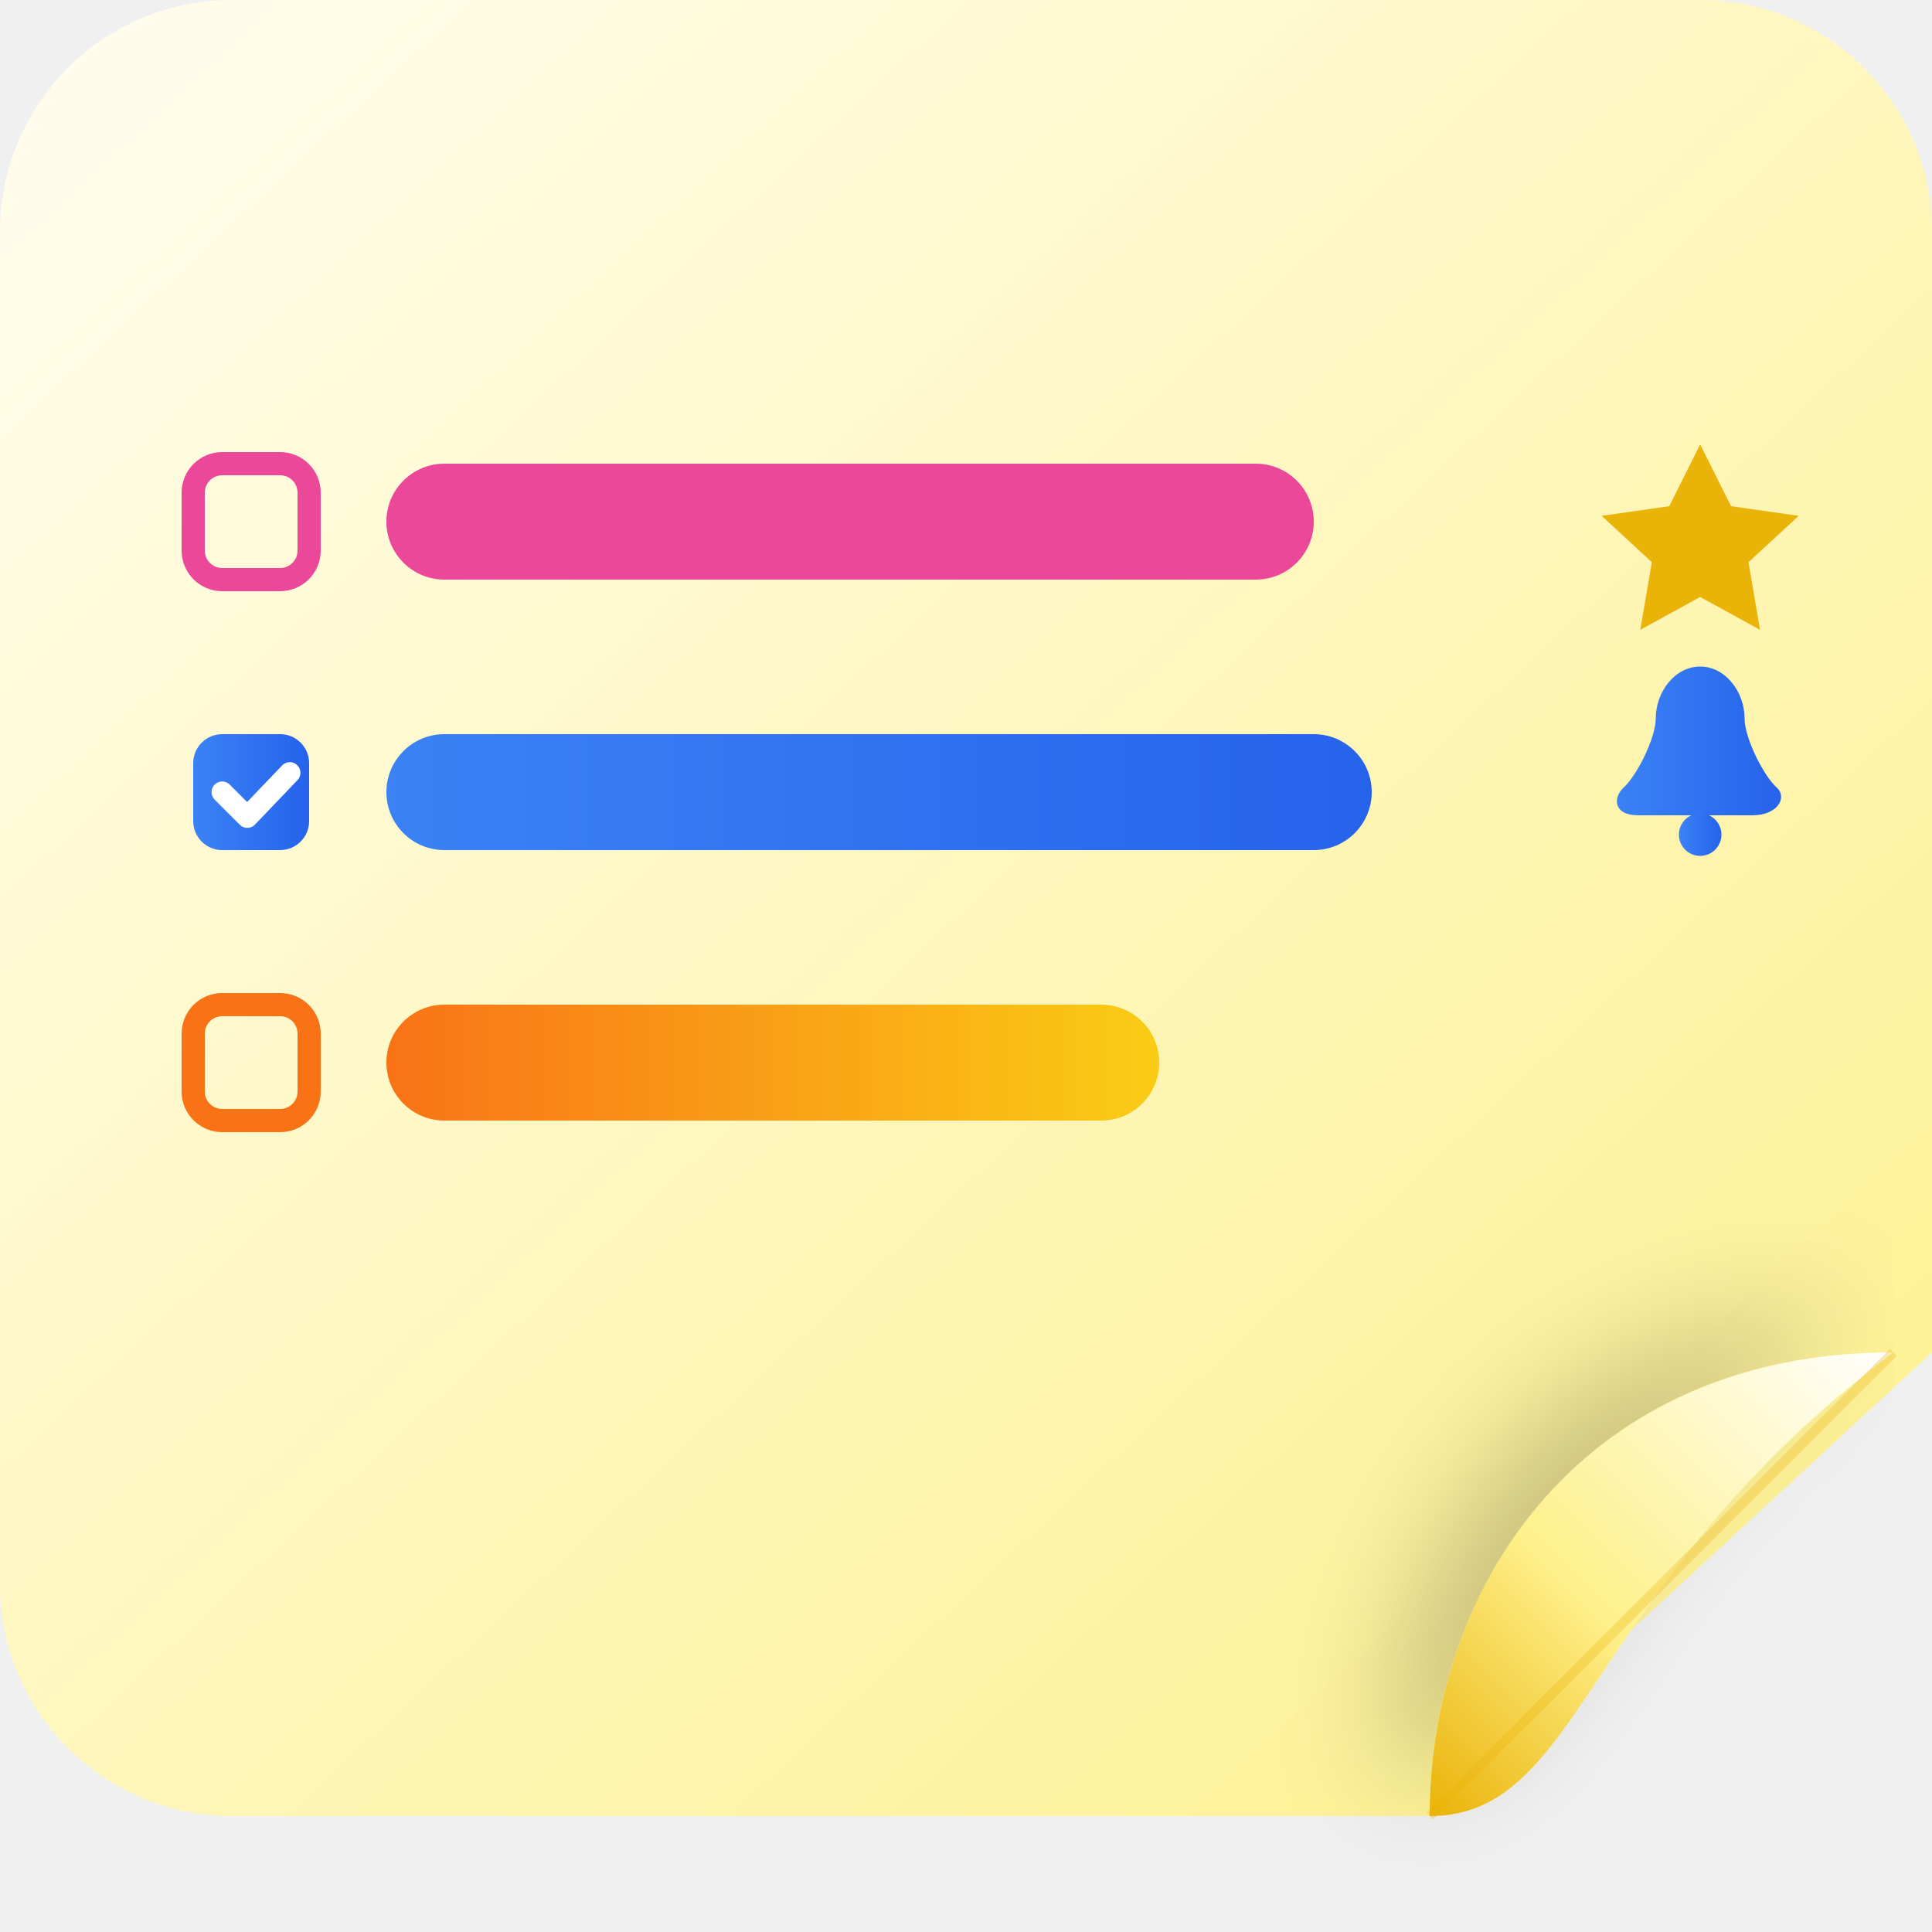
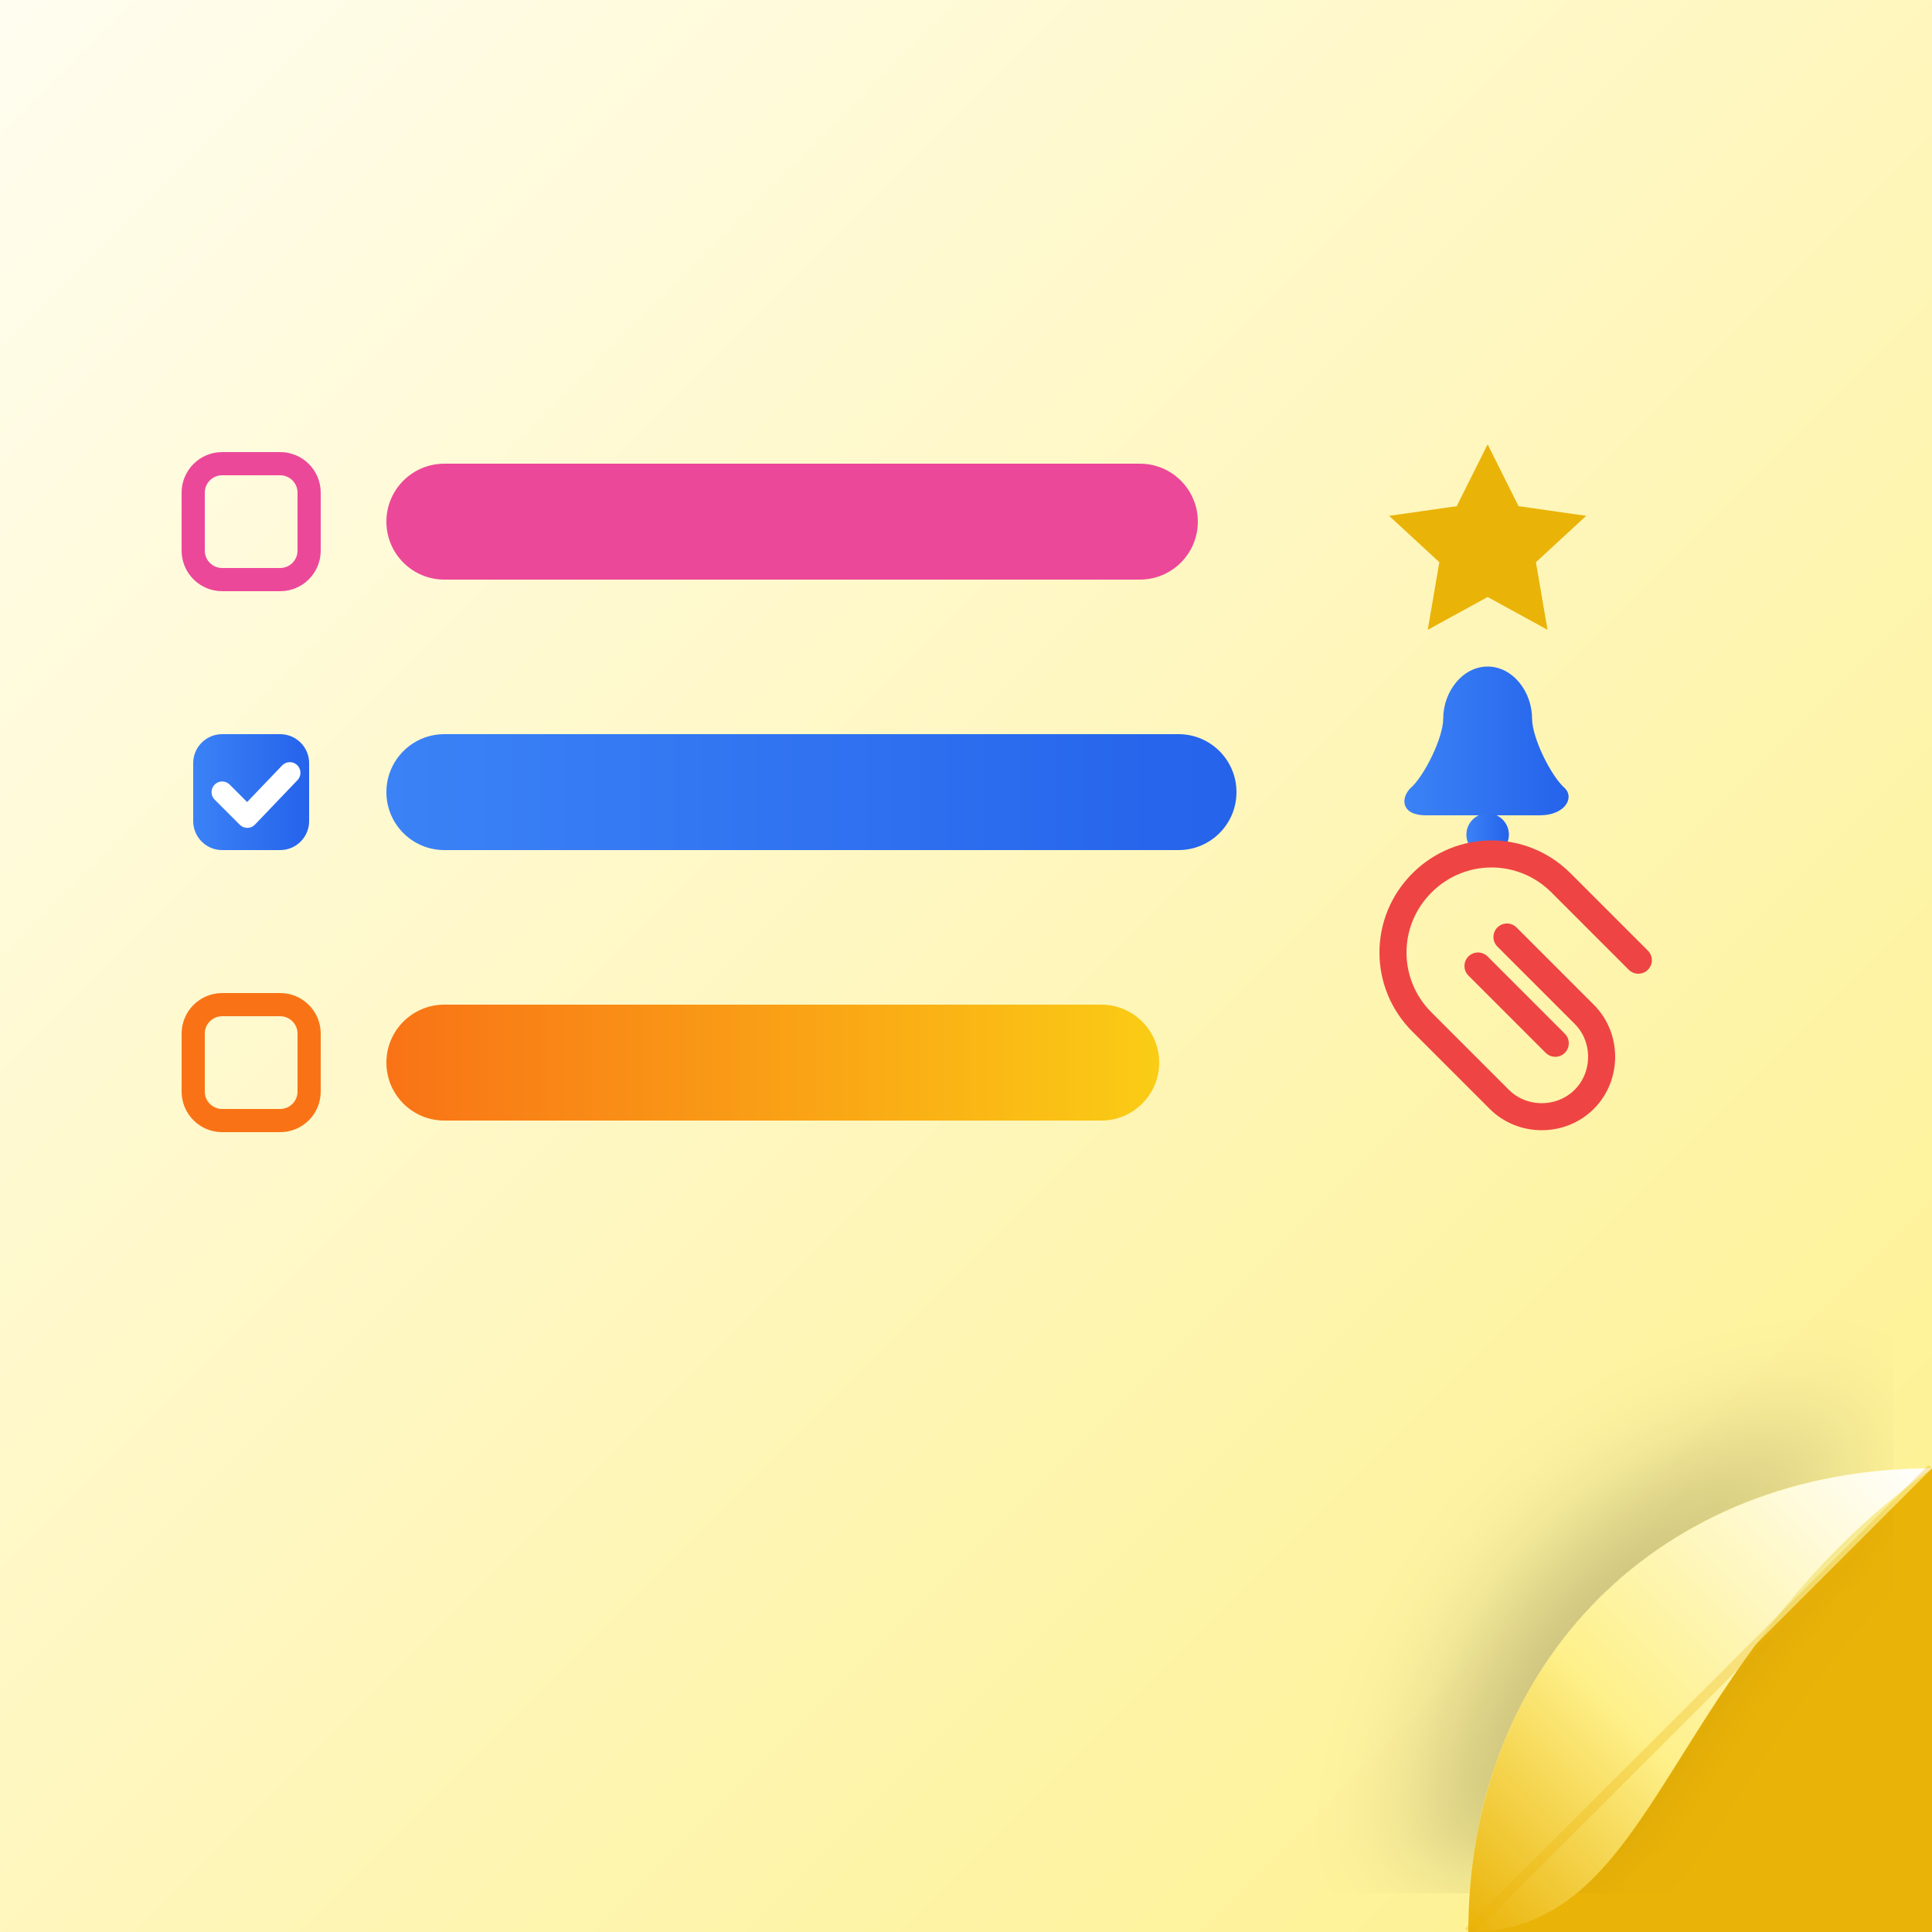
<svg xmlns="http://www.w3.org/2000/svg" viewBox="0 0 100 100" fill="none">
  <defs>
    <linearGradient id="paper-bg" x1="0%" y1="0%" x2="100%" y2="100%">
      <stop offset="0%" stop-color="#FFFDF0" />
      <stop offset="100%" stop-color="#FEF08A" />
    </linearGradient>
    <linearGradient id="curl-bg" x1="0%" y1="100%" x2="100%" y2="0%">
      <stop offset="0%" stop-color="#EAB308" />
      <stop offset="40%" stop-color="#FEF08A" />
      <stop offset="100%" stop-color="#FFFFFF" />
    </linearGradient>
    <linearGradient id="pill-blue" x1="0%" y1="0%" x2="100%" y2="0%">
      <stop offset="0%" stop-color="#3B82F6" />
      <stop offset="100%" stop-color="#2563EB" />
    </linearGradient>
    <linearGradient id="pill-yellow" x1="0%" y1="0%" x2="100%" y2="0%">
      <stop offset="0%" stop-color="#F97316" />
      <stop offset="100%" stop-color="#FACC15" />
    </linearGradient>
-     <filter id="paper-shadow" x="-15%" y="-15%" width="135%" height="135%">
-       <feDropShadow dx="0" dy="4" stdDeviation="4.5" flood-color="#000000" flood-opacity="0.15" />
-     </filter>
    <filter id="curl-shadow" x="-35%" y="-35%" width="170%" height="170%">
      <feDropShadow dx="-2" dy="-2" stdDeviation="3" flood-color="#000000" flood-opacity="0.22" />
    </filter>
  </defs>
  <g>
-     <path d="M0 12 C0 5.373 5.373 0 12 0 H88 C94.627 0 100 5.373 100 12 V70 L74 94 H12 C5.373 94 0 88.627 0 82 V12 Z" fill="url(#paper-bg)" />
+     <rect width="100" height="100" fill="#EAB308" />
+     <path d="M0 0 H100 V76 L76 100 H0 Z" fill="url(#paper-bg)" />
    <rect x="10" y="24" width="6" height="6" rx="1.5" stroke="#EC4899" stroke-width="1.2" fill="none" />
-     <rect x="20" y="24" width="48" height="6" rx="3" fill="#EC4899" />
-     <path d="M88.0 23 L89.6 26.2 L93.1 26.7 L90.5 29.1 L91.1 32.6 L88.0 30.9 L84.9 32.6 L85.5 29.1 L82.9 26.7 L86.4 26.2 Z" fill="#EAB308" />
+     <rect x="20" y="24" width="42" height="6" rx="3" fill="#EC4899" />
+     <path d="M77.0 23 L78.6 26.2 L82.1 26.7 L79.5 29.1 L80.1 32.6 L77.0 30.9 L73.9 32.6 L74.5 29.1 L71.9 26.7 L75.4 26.2 Z" fill="#EAB308" />
    <rect x="10" y="38" width="6" height="6" rx="1.5" fill="url(#pill-blue)" />
    <path d="M11.5 41 L12.8 42.3 L15 40" stroke="#FFFFFF" stroke-width="1.1" stroke-linecap="round" stroke-linejoin="round" />
-     <rect x="20" y="38" width="51" height="6" rx="3" fill="url(#pill-blue)" />
-     <path d="M88.0 34.5 C86.7 34.5 85.7 35.8 85.7 37.2 C85.7 38.2 84.7 40.2 84.0 40.8 C83.5 41.3 83.5 42.2 84.8 42.2 H90.7 C92.0 42.2 92.5 41.3 92.0 40.8 C91.3 40.2 90.3 38.2 90.3 37.2 C90.3 35.8 89.3 34.5 88.0 34.5 Z" fill="url(#pill-blue)" />
-     <circle cx="88.0" cy="43.2" r="1.1" fill="url(#pill-blue)" />
+     <rect x="20" y="38" width="44" height="6" rx="3" fill="url(#pill-blue)" />
+     <path d="M77.0 34.5 C75.7 34.5 74.7 35.8 74.7 37.2 C74.7 38.2 73.7 40.2 73.0 40.8 C72.5 41.3 72.5 42.2 73.8 42.2 H79.7 C81.0 42.2 81.5 41.3 81.0 40.8 C80.3 40.2 79.3 38.2 79.3 37.2 C79.3 35.8 78.3 34.5 77.0 34.5 Z" fill="url(#pill-blue)" />
+     <circle cx="77.0" cy="43.2" r="1.1" fill="url(#pill-blue)" />
    <rect x="10" y="52" width="6" height="6" rx="1.5" stroke="#F97316" stroke-width="1.2" fill="none" />
    <rect x="20" y="52" width="40" height="6" rx="3" fill="url(#pill-yellow)" />
-     <path d="M74 94 C74 82 82 70 98 70 C82 82 82 94 74 94 Z" fill="url(#curl-bg)" filter="url(#curl-shadow)" />
-     <path d="M74 94 L98 70" stroke="#EAB308" stroke-opacity="0.3" stroke-width="0.5" />
+     <path d="M76.5 50 L80.5 54 M78 48.5 L82 52.5 C83.2 53.7 83.2 55.7 82 56.9 C80.8 58.1 78.8 58.1 77.6 56.9 L73.6 52.9 C71.6 50.9 71.6 47.7 73.6 45.7 C75.6 43.7 78.8 43.7 80.8 45.7 L84.8 49.7" stroke="#EF4444" stroke-width="1.4" stroke-linecap="round" fill="none" />
+     <path d="M76 100 C76 86 86 76 100 76 C86 86 86 100 76 100 Z" fill="url(#curl-bg)" filter="url(#curl-shadow)" />
+     <path d="M76 100 L100 76" stroke="#EAB308" stroke-opacity="0.3" stroke-width="0.5" />
  </g>
</svg>
